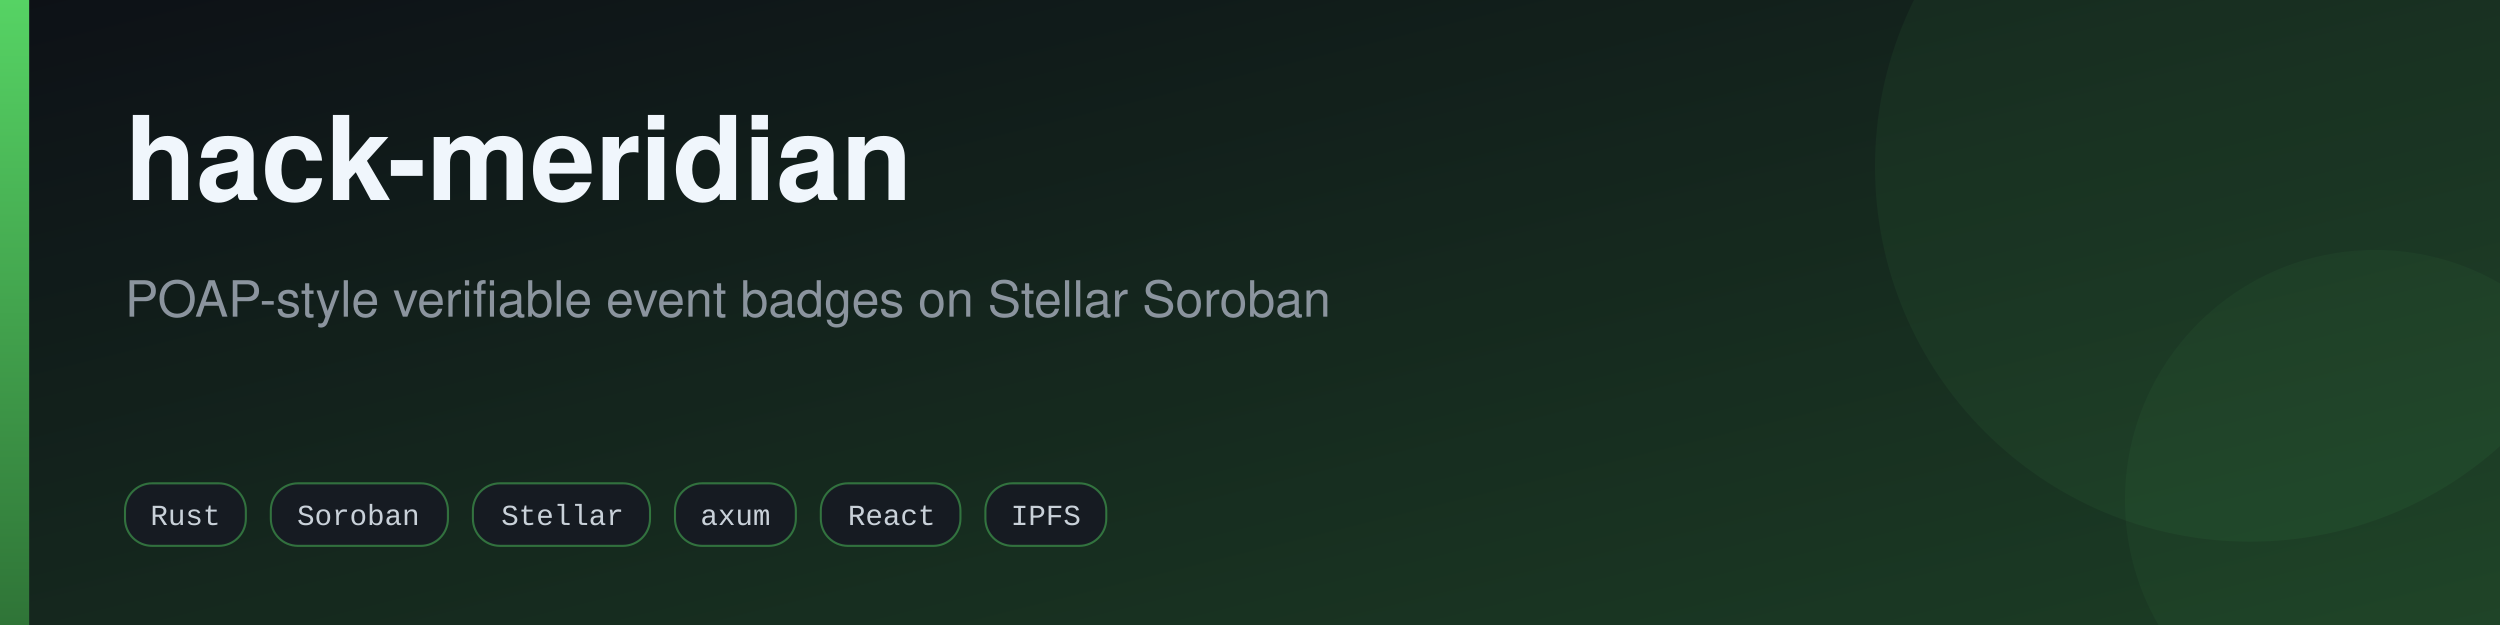
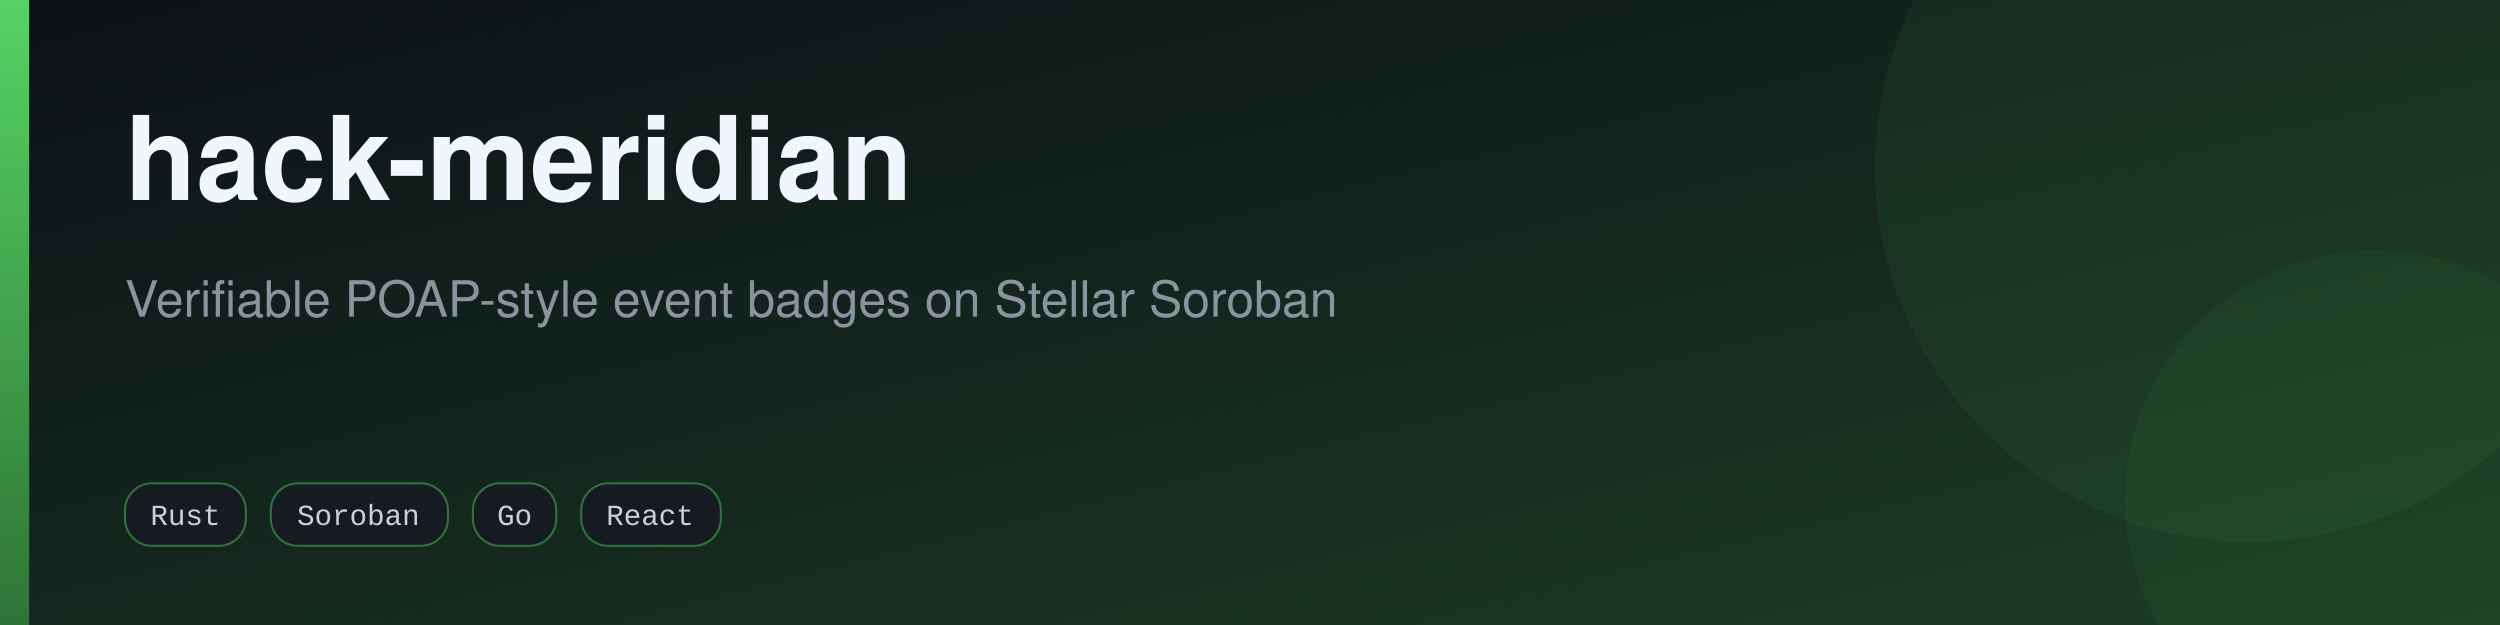
<svg xmlns="http://www.w3.org/2000/svg" width="1200" height="300" viewBox="0 0 1200 300" role="img" aria-label="hack-meridian">
  <defs>
    <linearGradient id="bg" x1="0" y1="0" x2="1" y2="1">
      <stop offset="0" stop-color="#0d1117" />
      <stop offset="1" stop-color="#2f7437" />
    </linearGradient>
    <linearGradient id="accentbar" x1="0" y1="0" x2="0" y2="1">
      <stop offset="0" stop-color="#56d364" />
      <stop offset="1" stop-color="#2f7437" />
    </linearGradient>
  </defs>
  <rect width="1200" height="300" fill="url(#bg)" />
  <rect width="1200" height="300" fill="#0d1117" fill-opacity="0.55" />
  <rect x="0" y="0" width="14" height="300" fill="url(#accentbar)" />
  <circle cx="1080" cy="80" r="180" fill="#56d364" fill-opacity="0.06" />
  <circle cx="1140" cy="240" r="120" fill="#56d364" fill-opacity="0.05" />
  <text x="60" y="96" font-family="Segoe UI,Helvetica,Arial,sans-serif" font-size="56" font-weight="700" fill="#f0f6fc">hack-meridian</text>
-   <text x="60" y="152" font-family="Segoe UI,Helvetica,Arial,sans-serif" font-size="24" fill="#8b949e">POAP-style verifiable event badges on Stellar Soroban</text>
+   <text x="60" y="152" font-family="Segoe UI,Helvetica,Arial,sans-serif" font-size="24" fill="#8b949e">Verifiable POAP-style event badges on Stellar Soroban</text>
  <g>
    <rect x="60" y="232" rx="13" ry="13" width="58" height="30" fill="#161b22" stroke="#56d364" stroke-opacity="0.45" />
    <text x="89" y="252" text-anchor="middle" font-family="SFMono-Regular,Consolas,Liberation Mono,Menlo,monospace" font-size="14" fill="#c9d1d9">Rust</text>
  </g>
  <g>
    <rect x="130" y="232" rx="13" ry="13" width="85" height="30" fill="#161b22" stroke="#56d364" stroke-opacity="0.45" />
    <text x="172" y="252" text-anchor="middle" font-family="SFMono-Regular,Consolas,Liberation Mono,Menlo,monospace" font-size="14" fill="#c9d1d9">Soroban</text>
  </g>
  <g>
-     <rect x="227" y="232" rx="13" ry="13" width="85" height="30" fill="#161b22" stroke="#56d364" stroke-opacity="0.45" />
-     <text x="270" y="252" text-anchor="middle" font-family="SFMono-Regular,Consolas,Liberation Mono,Menlo,monospace" font-size="14" fill="#c9d1d9">Stellar</text>
+     <rect x="227" y="232" rx="13" ry="13" width="40" height="30" fill="#161b22" stroke="#56d364" stroke-opacity="0.45" />
+     <text x="247" y="252" text-anchor="middle" font-family="SFMono-Regular,Consolas,Liberation Mono,Menlo,monospace" font-size="14" fill="#c9d1d9">Go</text>
  </g>
  <g>
-     <rect x="324" y="232" rx="13" ry="13" width="58" height="30" fill="#161b22" stroke="#56d364" stroke-opacity="0.45" />
-     <text x="353" y="252" text-anchor="middle" font-family="SFMono-Regular,Consolas,Liberation Mono,Menlo,monospace" font-size="14" fill="#c9d1d9">axum</text>
-   </g>
-   <g>
-     <rect x="394" y="232" rx="13" ry="13" width="67" height="30" fill="#161b22" stroke="#56d364" stroke-opacity="0.45" />
-     <text x="428" y="252" text-anchor="middle" font-family="SFMono-Regular,Consolas,Liberation Mono,Menlo,monospace" font-size="14" fill="#c9d1d9">React</text>
-   </g>
-   <g>
-     <rect x="473" y="232" rx="13" ry="13" width="58" height="30" fill="#161b22" stroke="#56d364" stroke-opacity="0.45" />
-     <text x="502" y="252" text-anchor="middle" font-family="SFMono-Regular,Consolas,Liberation Mono,Menlo,monospace" font-size="14" fill="#c9d1d9">IPFS</text>
+     <rect x="279" y="232" rx="13" ry="13" width="67" height="30" fill="#161b22" stroke="#56d364" stroke-opacity="0.45" />
+     <text x="312" y="252" text-anchor="middle" font-family="SFMono-Regular,Consolas,Liberation Mono,Menlo,monospace" font-size="14" fill="#c9d1d9">React</text>
  </g>
</svg>
